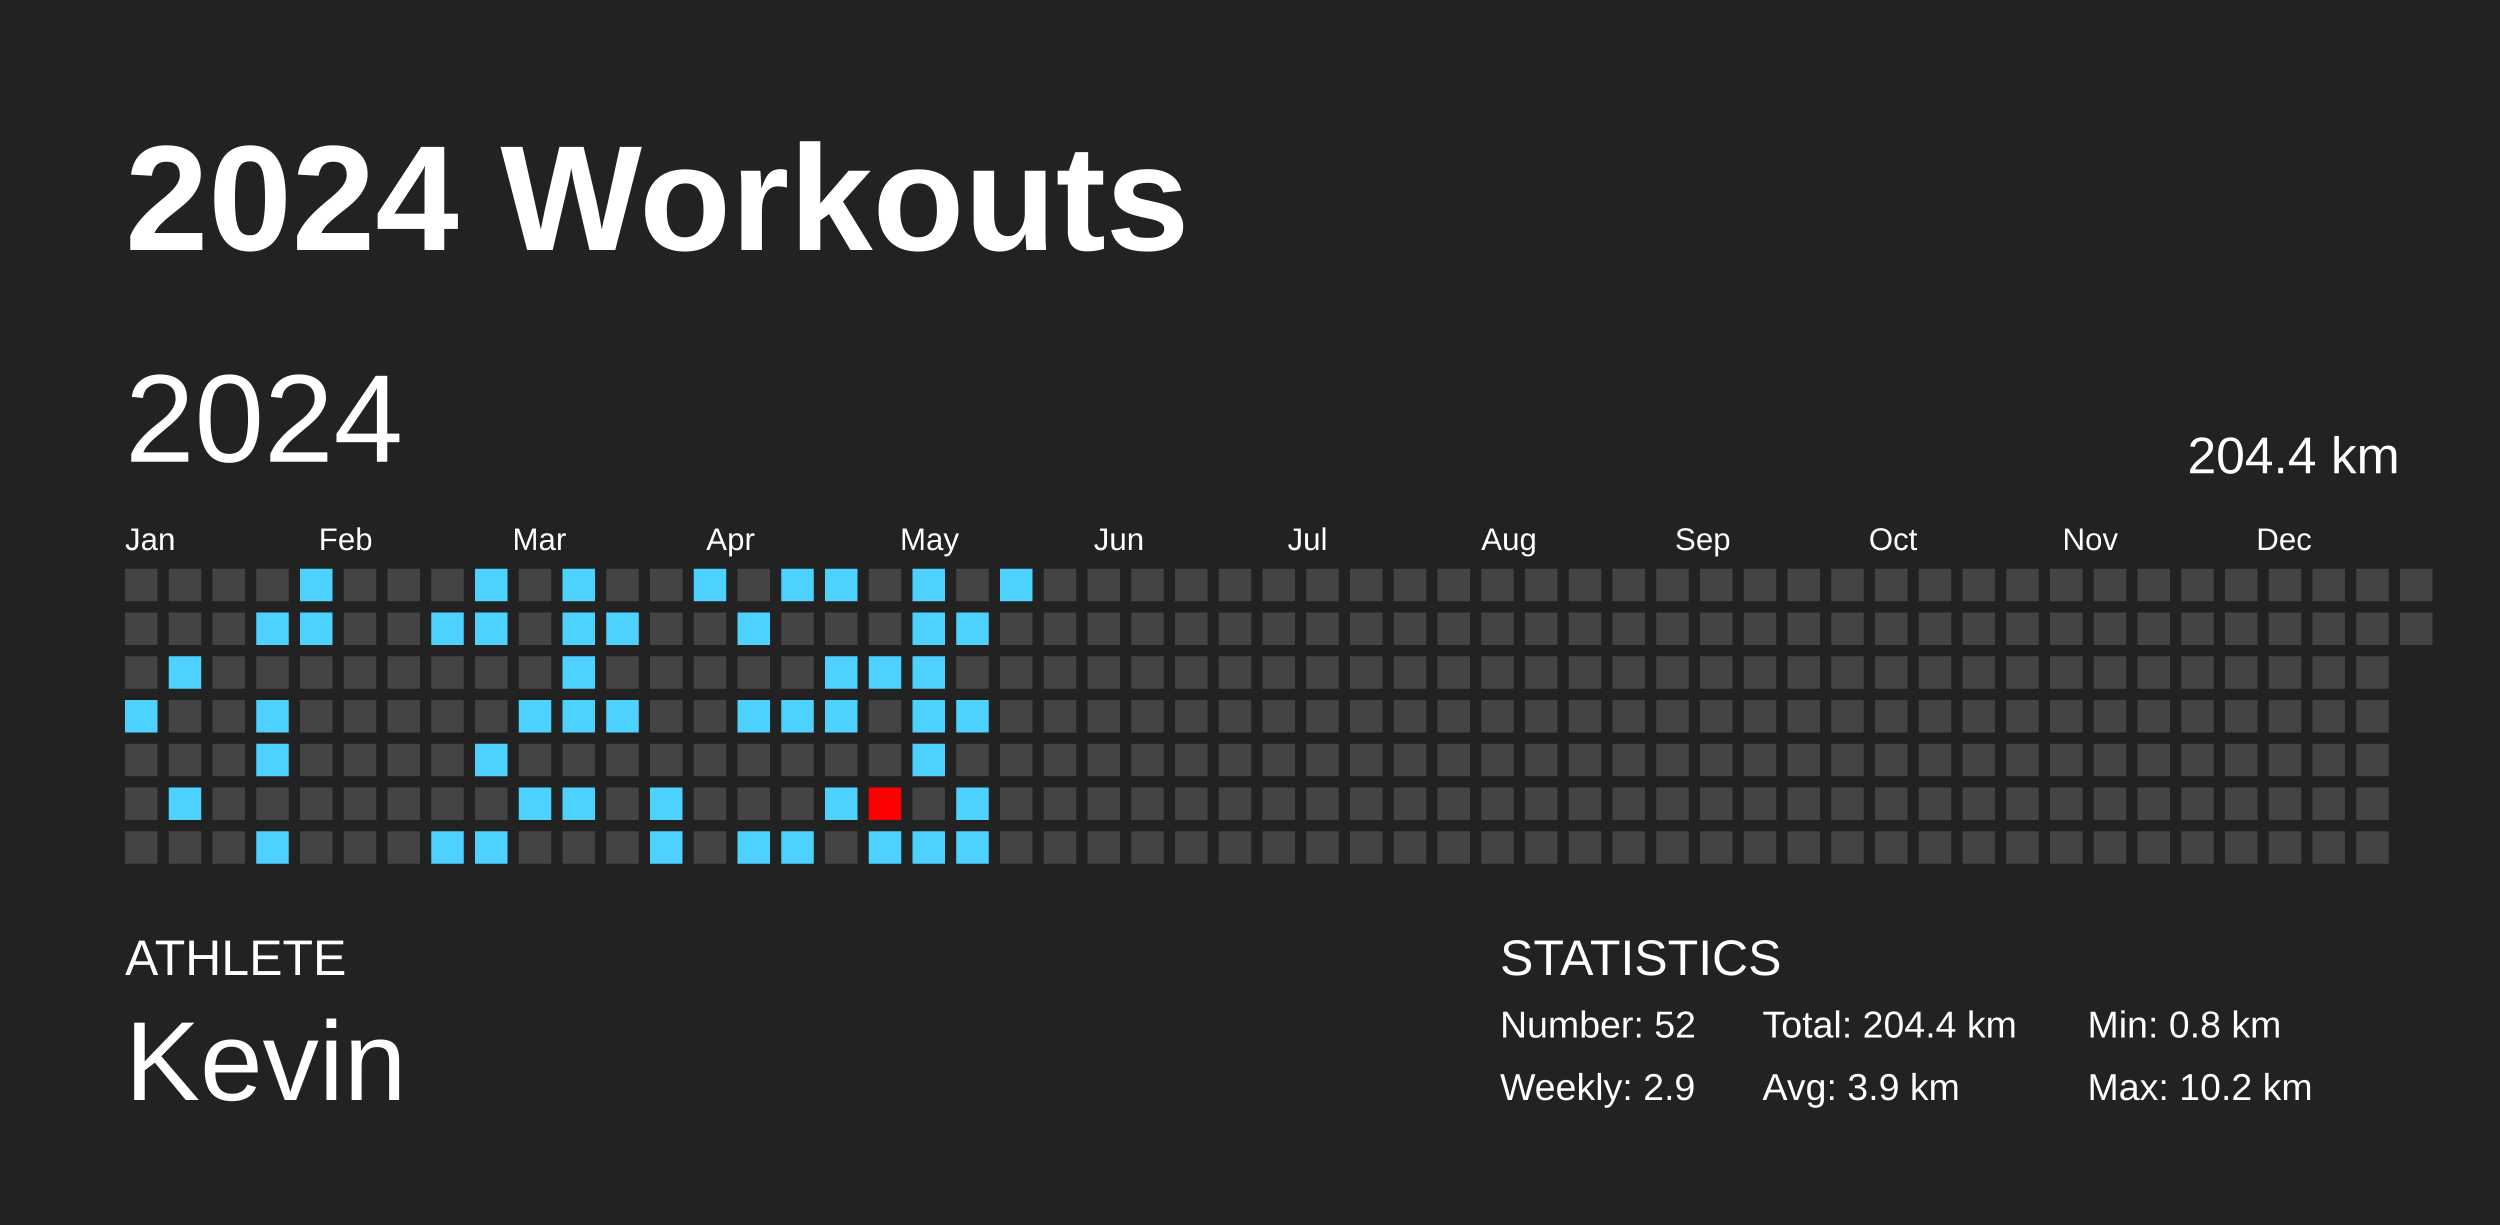
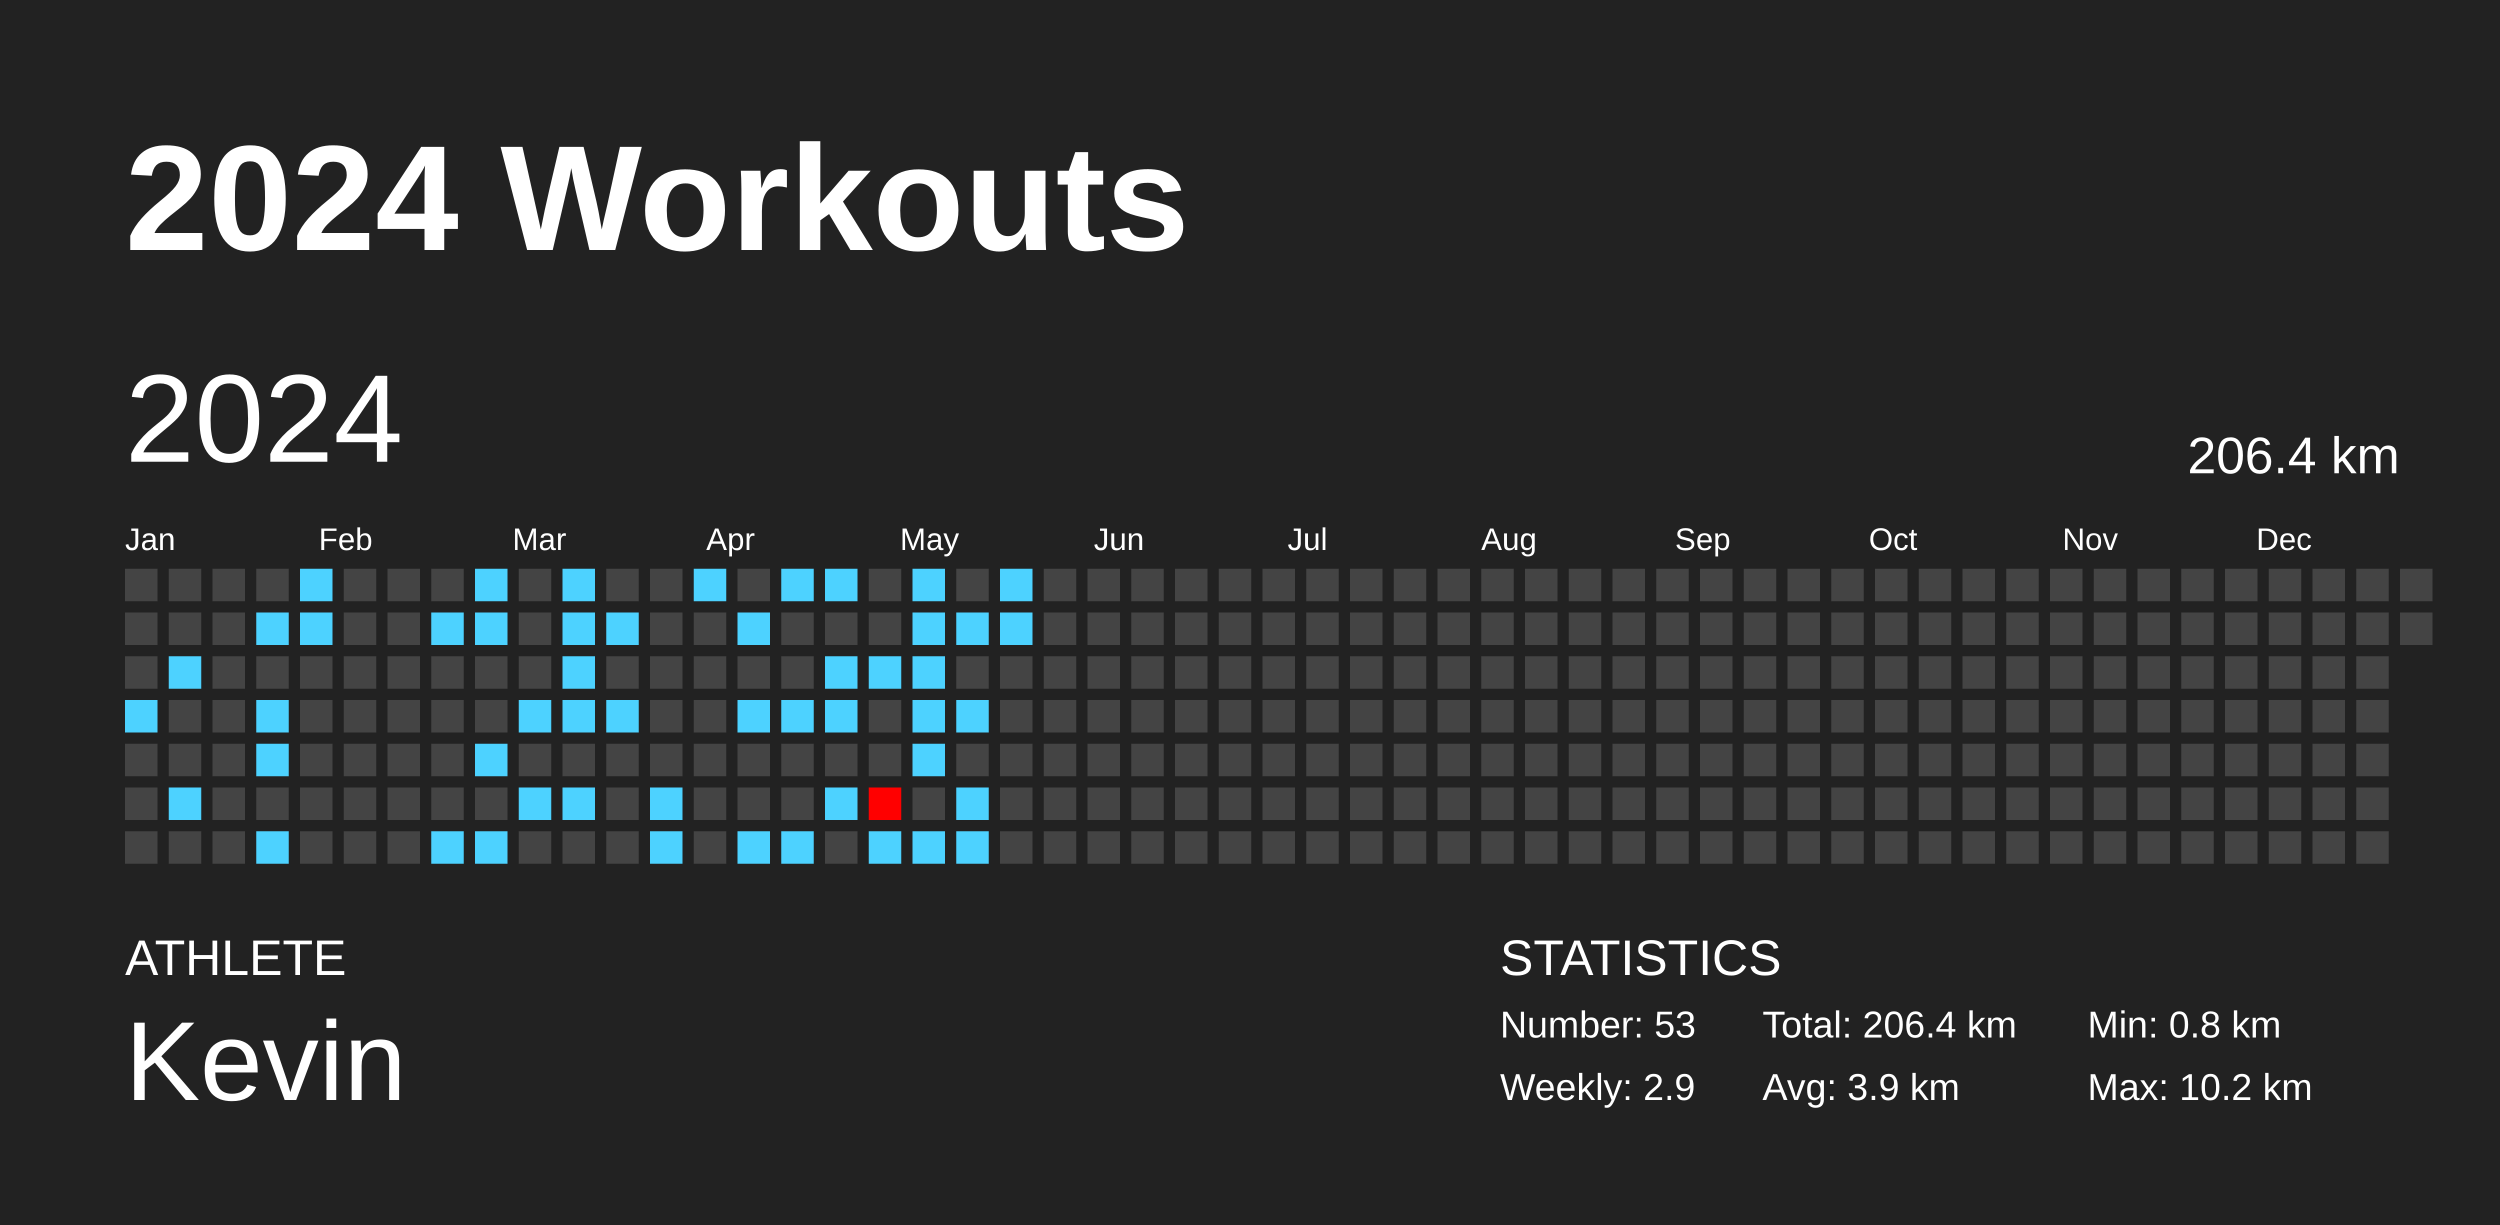
<svg xmlns="http://www.w3.org/2000/svg" baseProfile="full" height="98mm" version="1.1" viewBox="0,0,200,98" width="200mm">
  <defs />
  <rect fill="#222222" height="98" width="200" x="0" y="0" />
  <text fill="#FFFFFF" style="font-size:12px; font-family:Arial; font-weight:bold;" x="10" y="20">2024 Workouts</text>
  <text fill="#FFFFFF" style="font-size:4px; font-family:Arial" x="10" y="78">ATHLETE</text>
  <text fill="#FFFFFF" style="font-size:9px; font-family:Arial" x="10" y="88">Kevin</text>
  <text fill="#FFFFFF" style="font-size:4px; font-family:Arial" x="120" y="78">STATISTICS</text>
-   <text fill="#FFFFFF" style="font-size:3px; font-family:Arial" x="120" y="83">Number: 52</text>
+   <text fill="#FFFFFF" style="font-size:3px; font-family:Arial" x="120" y="83">Number: 53</text>
  <text fill="#FFFFFF" style="font-size:3px; font-family:Arial" x="120" y="88">Weekly: 2.9</text>
-   <text fill="#FFFFFF" style="font-size:3px; font-family:Arial" x="141" y="83">Total: 204.4 km</text>
+   <text fill="#FFFFFF" style="font-size:3px; font-family:Arial" x="141" y="83">Total: 206.4 km</text>
  <text fill="#FFFFFF" style="font-size:3px; font-family:Arial" x="141" y="88">Avg: 3.9 km</text>
  <text fill="#FFFFFF" style="font-size:3px; font-family:Arial" x="167" y="83">Min: 0.8 km</text>
  <text fill="#FFFFFF" style="font-size:3px; font-family:Arial" x="167" y="88">Max: 10.2 km</text>
  <text dominant-baseline="hanging" fill="#FFFFFF" style="font-size:10.0px; font-family:Arial;" x="10" y="30">2024</text>
-   <text dominant-baseline="hanging" fill="#FFFFFF" style="font-size:4.125px; font-family:Arial;" x="175" y="35">204.4 km</text>
+   <text dominant-baseline="hanging" fill="#FFFFFF" style="font-size:4.125px; font-family:Arial;" x="175" y="35">206.4 km</text>
  <text fill="#FFFFFF" style="font-size:2.5px; font-family:Arial" x="10.0" y="44">Jan</text>
  <text fill="#FFFFFF" style="font-size:2.5px; font-family:Arial" x="25.5" y="44">Feb</text>
  <text fill="#FFFFFF" style="font-size:2.5px; font-family:Arial" x="41.0" y="44">Mar</text>
  <text fill="#FFFFFF" style="font-size:2.5px; font-family:Arial" x="56.5" y="44">Apr</text>
  <text fill="#FFFFFF" style="font-size:2.5px; font-family:Arial" x="72.0" y="44">May</text>
  <text fill="#FFFFFF" style="font-size:2.5px; font-family:Arial" x="87.5" y="44">Jun</text>
  <text fill="#FFFFFF" style="font-size:2.5px; font-family:Arial" x="103.0" y="44">Jul</text>
  <text fill="#FFFFFF" style="font-size:2.5px; font-family:Arial" x="118.5" y="44">Aug</text>
  <text fill="#FFFFFF" style="font-size:2.5px; font-family:Arial" x="134.0" y="44">Sep</text>
  <text fill="#FFFFFF" style="font-size:2.5px; font-family:Arial" x="149.5" y="44">Oct</text>
  <text fill="#FFFFFF" style="font-size:2.5px; font-family:Arial" x="165.0" y="44">Nov</text>
  <text fill="#FFFFFF" style="font-size:2.5px; font-family:Arial" x="180.5" y="44">Dec</text>
  <rect fill="#444444" height="2.6" width="2.6" x="10.0" y="45.5" />
  <rect fill="#444444" height="2.6" width="2.6" x="10.0" y="49.0" />
  <rect fill="#444444" height="2.6" width="2.6" x="10.0" y="52.5" />
  <rect fill="#4dd2ff" height="2.6" width="2.6" x="10.0" y="56.0" />
  <rect fill="#444444" height="2.6" width="2.6" x="10.0" y="59.5" />
  <rect fill="#444444" height="2.6" width="2.6" x="10.0" y="63.0" />
  <rect fill="#444444" height="2.6" width="2.6" x="10.0" y="66.5" />
  <rect fill="#444444" height="2.6" width="2.6" x="13.5" y="45.5" />
  <rect fill="#444444" height="2.6" width="2.6" x="13.5" y="49.0" />
  <rect fill="#4dd2ff" height="2.6" width="2.6" x="13.5" y="52.5" />
  <rect fill="#444444" height="2.6" width="2.6" x="13.5" y="56.0" />
  <rect fill="#444444" height="2.6" width="2.6" x="13.5" y="59.5" />
  <rect fill="#4dd2ff" height="2.6" width="2.6" x="13.5" y="63.0" />
  <rect fill="#444444" height="2.6" width="2.6" x="13.5" y="66.5" />
  <rect fill="#444444" height="2.6" width="2.6" x="17.0" y="45.5" />
  <rect fill="#444444" height="2.6" width="2.6" x="17.0" y="49.0" />
  <rect fill="#444444" height="2.6" width="2.6" x="17.0" y="52.5" />
  <rect fill="#444444" height="2.6" width="2.6" x="17.0" y="56.0" />
  <rect fill="#444444" height="2.6" width="2.6" x="17.0" y="59.5" />
  <rect fill="#444444" height="2.6" width="2.6" x="17.0" y="63.0" />
  <rect fill="#444444" height="2.6" width="2.6" x="17.0" y="66.5" />
  <rect fill="#444444" height="2.6" width="2.6" x="20.5" y="45.5" />
  <rect fill="#4dd2ff" height="2.6" width="2.6" x="20.5" y="49.0" />
  <rect fill="#444444" height="2.6" width="2.6" x="20.5" y="52.5" />
  <rect fill="#4dd2ff" height="2.6" width="2.6" x="20.5" y="56.0" />
  <rect fill="#4dd2ff" height="2.6" width="2.6" x="20.5" y="59.5" />
  <rect fill="#444444" height="2.6" width="2.6" x="20.5" y="63.0" />
  <rect fill="#4dd2ff" height="2.6" width="2.6" x="20.5" y="66.5" />
  <rect fill="#4dd2ff" height="2.6" width="2.6" x="24.0" y="45.5" />
  <rect fill="#4dd2ff" height="2.6" width="2.6" x="24.0" y="49.0" />
  <rect fill="#444444" height="2.6" width="2.6" x="24.0" y="52.5" />
  <rect fill="#444444" height="2.6" width="2.6" x="24.0" y="56.0" />
  <rect fill="#444444" height="2.6" width="2.6" x="24.0" y="59.5" />
  <rect fill="#444444" height="2.6" width="2.6" x="24.0" y="63.0" />
  <rect fill="#444444" height="2.6" width="2.6" x="24.0" y="66.5" />
  <rect fill="#444444" height="2.6" width="2.6" x="27.5" y="45.5" />
  <rect fill="#444444" height="2.6" width="2.6" x="27.5" y="49.0" />
  <rect fill="#444444" height="2.6" width="2.6" x="27.5" y="52.5" />
  <rect fill="#444444" height="2.6" width="2.6" x="27.5" y="56.0" />
  <rect fill="#444444" height="2.6" width="2.6" x="27.5" y="59.5" />
  <rect fill="#444444" height="2.6" width="2.6" x="27.5" y="63.0" />
  <rect fill="#444444" height="2.6" width="2.6" x="27.5" y="66.5" />
  <rect fill="#444444" height="2.6" width="2.6" x="31.0" y="45.5" />
  <rect fill="#444444" height="2.6" width="2.6" x="31.0" y="49.0" />
  <rect fill="#444444" height="2.6" width="2.6" x="31.0" y="52.5" />
  <rect fill="#444444" height="2.6" width="2.6" x="31.0" y="56.0" />
  <rect fill="#444444" height="2.6" width="2.6" x="31.0" y="59.5" />
  <rect fill="#444444" height="2.6" width="2.6" x="31.0" y="63.0" />
  <rect fill="#444444" height="2.6" width="2.6" x="31.0" y="66.5" />
  <rect fill="#444444" height="2.6" width="2.6" x="34.5" y="45.5" />
  <rect fill="#4dd2ff" height="2.6" width="2.6" x="34.5" y="49.0" />
  <rect fill="#444444" height="2.6" width="2.6" x="34.5" y="52.5" />
  <rect fill="#444444" height="2.6" width="2.6" x="34.5" y="56.0" />
  <rect fill="#444444" height="2.6" width="2.6" x="34.5" y="59.5" />
  <rect fill="#444444" height="2.6" width="2.6" x="34.5" y="63.0" />
  <rect fill="#4dd2ff" height="2.6" width="2.6" x="34.5" y="66.5" />
  <rect fill="#4dd2ff" height="2.6" width="2.6" x="38.0" y="45.5" />
  <rect fill="#4dd2ff" height="2.6" width="2.6" x="38.0" y="49.0" />
  <rect fill="#444444" height="2.6" width="2.6" x="38.0" y="52.5" />
  <rect fill="#444444" height="2.6" width="2.6" x="38.0" y="56.0" />
  <rect fill="#4dd2ff" height="2.6" width="2.6" x="38.0" y="59.5" />
  <rect fill="#444444" height="2.6" width="2.6" x="38.0" y="63.0" />
  <rect fill="#4dd2ff" height="2.6" width="2.6" x="38.0" y="66.5" />
  <rect fill="#444444" height="2.6" width="2.6" x="41.5" y="45.5" />
  <rect fill="#444444" height="2.6" width="2.6" x="41.5" y="49.0" />
  <rect fill="#444444" height="2.6" width="2.6" x="41.5" y="52.5" />
  <rect fill="#4dd2ff" height="2.6" width="2.6" x="41.5" y="56.0" />
  <rect fill="#444444" height="2.6" width="2.6" x="41.5" y="59.5" />
  <rect fill="#4dd2ff" height="2.6" width="2.6" x="41.5" y="63.0" />
  <rect fill="#444444" height="2.6" width="2.6" x="41.5" y="66.5" />
  <rect fill="#4dd2ff" height="2.6" width="2.6" x="45.0" y="45.5" />
  <rect fill="#4dd2ff" height="2.6" width="2.6" x="45.0" y="49.0" />
  <rect fill="#4dd2ff" height="2.6" width="2.6" x="45.0" y="52.5" />
  <rect fill="#4dd2ff" height="2.6" width="2.6" x="45.0" y="56.0" />
  <rect fill="#444444" height="2.6" width="2.6" x="45.0" y="59.5" />
  <rect fill="#4dd2ff" height="2.6" width="2.6" x="45.0" y="63.0" />
  <rect fill="#444444" height="2.6" width="2.6" x="45.0" y="66.5" />
  <rect fill="#444444" height="2.6" width="2.6" x="48.5" y="45.5" />
  <rect fill="#4dd2ff" height="2.6" width="2.6" x="48.5" y="49.0" />
  <rect fill="#444444" height="2.6" width="2.6" x="48.5" y="52.5" />
  <rect fill="#4dd2ff" height="2.6" width="2.6" x="48.5" y="56.0" />
  <rect fill="#444444" height="2.6" width="2.6" x="48.5" y="59.5" />
  <rect fill="#444444" height="2.6" width="2.6" x="48.5" y="63.0" />
  <rect fill="#444444" height="2.6" width="2.6" x="48.5" y="66.5" />
  <rect fill="#444444" height="2.6" width="2.6" x="52.0" y="45.5" />
  <rect fill="#444444" height="2.6" width="2.6" x="52.0" y="49.0" />
  <rect fill="#444444" height="2.6" width="2.6" x="52.0" y="52.5" />
  <rect fill="#444444" height="2.6" width="2.6" x="52.0" y="56.0" />
  <rect fill="#444444" height="2.6" width="2.6" x="52.0" y="59.5" />
  <rect fill="#4dd2ff" height="2.6" width="2.6" x="52.0" y="63.0" />
  <rect fill="#4dd2ff" height="2.6" width="2.6" x="52.0" y="66.5" />
  <rect fill="#4dd2ff" height="2.6" width="2.6" x="55.5" y="45.5" />
  <rect fill="#444444" height="2.6" width="2.6" x="55.5" y="49.0" />
  <rect fill="#444444" height="2.6" width="2.6" x="55.5" y="52.5" />
  <rect fill="#444444" height="2.6" width="2.6" x="55.5" y="56.0" />
  <rect fill="#444444" height="2.6" width="2.6" x="55.5" y="59.5" />
  <rect fill="#444444" height="2.6" width="2.6" x="55.5" y="63.0" />
  <rect fill="#444444" height="2.6" width="2.6" x="55.5" y="66.5" />
  <rect fill="#444444" height="2.6" width="2.6" x="59.0" y="45.5" />
  <rect fill="#4dd2ff" height="2.6" width="2.6" x="59.0" y="49.0" />
  <rect fill="#444444" height="2.6" width="2.6" x="59.0" y="52.5" />
  <rect fill="#4dd2ff" height="2.6" width="2.6" x="59.0" y="56.0" />
  <rect fill="#444444" height="2.6" width="2.6" x="59.0" y="59.5" />
  <rect fill="#444444" height="2.6" width="2.6" x="59.0" y="63.0" />
  <rect fill="#4dd2ff" height="2.6" width="2.6" x="59.0" y="66.5" />
  <rect fill="#4dd2ff" height="2.6" width="2.6" x="62.5" y="45.5" />
  <rect fill="#444444" height="2.6" width="2.6" x="62.5" y="49.0" />
  <rect fill="#444444" height="2.6" width="2.6" x="62.5" y="52.5" />
  <rect fill="#4dd2ff" height="2.6" width="2.6" x="62.5" y="56.0" />
  <rect fill="#444444" height="2.6" width="2.6" x="62.5" y="59.5" />
  <rect fill="#444444" height="2.6" width="2.6" x="62.5" y="63.0" />
  <rect fill="#4dd2ff" height="2.6" width="2.6" x="62.5" y="66.5" />
  <rect fill="#4dd2ff" height="2.6" width="2.6" x="66.0" y="45.5" />
  <rect fill="#444444" height="2.6" width="2.6" x="66.0" y="49.0" />
  <rect fill="#4dd2ff" height="2.6" width="2.6" x="66.0" y="52.5" />
  <rect fill="#4dd2ff" height="2.6" width="2.6" x="66.0" y="56.0" />
  <rect fill="#444444" height="2.6" width="2.6" x="66.0" y="59.5" />
  <rect fill="#4dd2ff" height="2.6" width="2.6" x="66.0" y="63.0" />
  <rect fill="#444444" height="2.6" width="2.6" x="66.0" y="66.5" />
  <rect fill="#444444" height="2.6" width="2.6" x="69.5" y="45.5" />
  <rect fill="#444444" height="2.6" width="2.6" x="69.5" y="49.0" />
  <rect fill="#4dd2ff" height="2.6" width="2.6" x="69.5" y="52.5" />
  <rect fill="#444444" height="2.6" width="2.6" x="69.5" y="56.0" />
  <rect fill="#444444" height="2.6" width="2.6" x="69.5" y="59.5" />
  <rect fill="#ff0000" height="2.6" width="2.6" x="69.5" y="63.0" />
  <rect fill="#4dd2ff" height="2.6" width="2.6" x="69.5" y="66.5" />
  <rect fill="#4dd2ff" height="2.6" width="2.6" x="73.0" y="45.5" />
  <rect fill="#4dd2ff" height="2.6" width="2.6" x="73.0" y="49.0" />
  <rect fill="#4dd2ff" height="2.6" width="2.6" x="73.0" y="52.5" />
  <rect fill="#4dd2ff" height="2.6" width="2.6" x="73.0" y="56.0" />
  <rect fill="#4dd2ff" height="2.6" width="2.6" x="73.0" y="59.5" />
  <rect fill="#444444" height="2.6" width="2.6" x="73.0" y="63.0" />
  <rect fill="#4dd2ff" height="2.6" width="2.6" x="73.0" y="66.5" />
  <rect fill="#444444" height="2.6" width="2.6" x="76.5" y="45.5" />
  <rect fill="#4dd2ff" height="2.6" width="2.6" x="76.5" y="49.0" />
  <rect fill="#444444" height="2.6" width="2.6" x="76.5" y="52.5" />
  <rect fill="#4dd2ff" height="2.6" width="2.6" x="76.5" y="56.0" />
  <rect fill="#444444" height="2.6" width="2.6" x="76.5" y="59.5" />
  <rect fill="#4dd2ff" height="2.6" width="2.6" x="76.5" y="63.0" />
  <rect fill="#4dd2ff" height="2.6" width="2.6" x="76.5" y="66.5" />
  <rect fill="#4dd2ff" height="2.6" width="2.6" x="80.0" y="45.5" />
-   <rect fill="#444444" height="2.6" width="2.6" x="80.0" y="49.0" />
+   <rect fill="#4dd2ff" height="2.6" width="2.6" x="80.0" y="49.0" />
  <rect fill="#444444" height="2.6" width="2.6" x="80.0" y="52.5" />
  <rect fill="#444444" height="2.6" width="2.6" x="80.0" y="56.0" />
  <rect fill="#444444" height="2.6" width="2.6" x="80.0" y="59.5" />
  <rect fill="#444444" height="2.6" width="2.6" x="80.0" y="63.0" />
  <rect fill="#444444" height="2.6" width="2.6" x="80.0" y="66.5" />
  <rect fill="#444444" height="2.6" width="2.6" x="83.5" y="45.5" />
  <rect fill="#444444" height="2.6" width="2.6" x="83.5" y="49.0" />
  <rect fill="#444444" height="2.6" width="2.6" x="83.5" y="52.5" />
  <rect fill="#444444" height="2.6" width="2.6" x="83.5" y="56.0" />
  <rect fill="#444444" height="2.6" width="2.6" x="83.5" y="59.5" />
  <rect fill="#444444" height="2.6" width="2.6" x="83.5" y="63.0" />
  <rect fill="#444444" height="2.6" width="2.6" x="83.5" y="66.5" />
  <rect fill="#444444" height="2.6" width="2.6" x="87.0" y="45.5" />
  <rect fill="#444444" height="2.6" width="2.6" x="87.0" y="49.0" />
  <rect fill="#444444" height="2.6" width="2.6" x="87.0" y="52.5" />
  <rect fill="#444444" height="2.6" width="2.6" x="87.0" y="56.0" />
  <rect fill="#444444" height="2.6" width="2.6" x="87.0" y="59.5" />
  <rect fill="#444444" height="2.6" width="2.6" x="87.0" y="63.0" />
  <rect fill="#444444" height="2.6" width="2.6" x="87.0" y="66.5" />
  <rect fill="#444444" height="2.6" width="2.6" x="90.5" y="45.5" />
  <rect fill="#444444" height="2.6" width="2.6" x="90.5" y="49.0" />
  <rect fill="#444444" height="2.6" width="2.6" x="90.5" y="52.5" />
  <rect fill="#444444" height="2.6" width="2.6" x="90.5" y="56.0" />
  <rect fill="#444444" height="2.6" width="2.6" x="90.5" y="59.5" />
  <rect fill="#444444" height="2.6" width="2.6" x="90.5" y="63.0" />
  <rect fill="#444444" height="2.6" width="2.6" x="90.5" y="66.5" />
  <rect fill="#444444" height="2.6" width="2.6" x="94.0" y="45.5" />
  <rect fill="#444444" height="2.6" width="2.6" x="94.0" y="49.0" />
  <rect fill="#444444" height="2.6" width="2.6" x="94.0" y="52.5" />
  <rect fill="#444444" height="2.6" width="2.6" x="94.0" y="56.0" />
  <rect fill="#444444" height="2.6" width="2.6" x="94.0" y="59.5" />
  <rect fill="#444444" height="2.6" width="2.6" x="94.0" y="63.0" />
  <rect fill="#444444" height="2.6" width="2.6" x="94.0" y="66.5" />
  <rect fill="#444444" height="2.6" width="2.6" x="97.5" y="45.5" />
  <rect fill="#444444" height="2.6" width="2.6" x="97.5" y="49.0" />
  <rect fill="#444444" height="2.6" width="2.6" x="97.5" y="52.5" />
  <rect fill="#444444" height="2.6" width="2.6" x="97.5" y="56.0" />
  <rect fill="#444444" height="2.6" width="2.6" x="97.5" y="59.5" />
  <rect fill="#444444" height="2.6" width="2.6" x="97.5" y="63.0" />
  <rect fill="#444444" height="2.6" width="2.6" x="97.5" y="66.5" />
  <rect fill="#444444" height="2.6" width="2.6" x="101.0" y="45.5" />
  <rect fill="#444444" height="2.6" width="2.6" x="101.0" y="49.0" />
  <rect fill="#444444" height="2.6" width="2.6" x="101.0" y="52.5" />
  <rect fill="#444444" height="2.6" width="2.6" x="101.0" y="56.0" />
  <rect fill="#444444" height="2.6" width="2.6" x="101.0" y="59.5" />
  <rect fill="#444444" height="2.6" width="2.6" x="101.0" y="63.0" />
  <rect fill="#444444" height="2.6" width="2.6" x="101.0" y="66.5" />
  <rect fill="#444444" height="2.6" width="2.6" x="104.5" y="45.5" />
  <rect fill="#444444" height="2.6" width="2.6" x="104.5" y="49.0" />
  <rect fill="#444444" height="2.6" width="2.6" x="104.5" y="52.5" />
  <rect fill="#444444" height="2.6" width="2.6" x="104.5" y="56.0" />
  <rect fill="#444444" height="2.6" width="2.6" x="104.5" y="59.5" />
  <rect fill="#444444" height="2.6" width="2.6" x="104.5" y="63.0" />
  <rect fill="#444444" height="2.6" width="2.6" x="104.5" y="66.5" />
  <rect fill="#444444" height="2.6" width="2.6" x="108.0" y="45.5" />
  <rect fill="#444444" height="2.6" width="2.6" x="108.0" y="49.0" />
  <rect fill="#444444" height="2.6" width="2.6" x="108.0" y="52.5" />
  <rect fill="#444444" height="2.6" width="2.6" x="108.0" y="56.0" />
  <rect fill="#444444" height="2.6" width="2.6" x="108.0" y="59.5" />
  <rect fill="#444444" height="2.6" width="2.6" x="108.0" y="63.0" />
  <rect fill="#444444" height="2.6" width="2.6" x="108.0" y="66.5" />
  <rect fill="#444444" height="2.6" width="2.6" x="111.5" y="45.5" />
  <rect fill="#444444" height="2.6" width="2.6" x="111.5" y="49.0" />
  <rect fill="#444444" height="2.6" width="2.6" x="111.5" y="52.5" />
  <rect fill="#444444" height="2.6" width="2.6" x="111.5" y="56.0" />
  <rect fill="#444444" height="2.6" width="2.6" x="111.5" y="59.5" />
  <rect fill="#444444" height="2.6" width="2.6" x="111.5" y="63.0" />
  <rect fill="#444444" height="2.6" width="2.6" x="111.5" y="66.5" />
  <rect fill="#444444" height="2.6" width="2.6" x="115.0" y="45.5" />
  <rect fill="#444444" height="2.6" width="2.6" x="115.0" y="49.0" />
  <rect fill="#444444" height="2.6" width="2.6" x="115.0" y="52.5" />
  <rect fill="#444444" height="2.6" width="2.6" x="115.0" y="56.0" />
  <rect fill="#444444" height="2.6" width="2.6" x="115.0" y="59.5" />
  <rect fill="#444444" height="2.6" width="2.6" x="115.0" y="63.0" />
  <rect fill="#444444" height="2.6" width="2.6" x="115.0" y="66.5" />
  <rect fill="#444444" height="2.6" width="2.6" x="118.5" y="45.5" />
  <rect fill="#444444" height="2.6" width="2.6" x="118.5" y="49.0" />
  <rect fill="#444444" height="2.6" width="2.6" x="118.5" y="52.5" />
  <rect fill="#444444" height="2.6" width="2.6" x="118.5" y="56.0" />
  <rect fill="#444444" height="2.6" width="2.6" x="118.5" y="59.5" />
  <rect fill="#444444" height="2.6" width="2.6" x="118.5" y="63.0" />
  <rect fill="#444444" height="2.6" width="2.6" x="118.5" y="66.5" />
  <rect fill="#444444" height="2.6" width="2.6" x="122.0" y="45.5" />
  <rect fill="#444444" height="2.6" width="2.6" x="122.0" y="49.0" />
  <rect fill="#444444" height="2.6" width="2.6" x="122.0" y="52.5" />
  <rect fill="#444444" height="2.6" width="2.6" x="122.0" y="56.0" />
  <rect fill="#444444" height="2.6" width="2.6" x="122.0" y="59.5" />
  <rect fill="#444444" height="2.6" width="2.6" x="122.0" y="63.0" />
  <rect fill="#444444" height="2.6" width="2.6" x="122.0" y="66.5" />
  <rect fill="#444444" height="2.6" width="2.6" x="125.5" y="45.5" />
  <rect fill="#444444" height="2.6" width="2.6" x="125.5" y="49.0" />
  <rect fill="#444444" height="2.6" width="2.6" x="125.5" y="52.5" />
  <rect fill="#444444" height="2.6" width="2.6" x="125.5" y="56.0" />
  <rect fill="#444444" height="2.6" width="2.6" x="125.5" y="59.5" />
  <rect fill="#444444" height="2.6" width="2.6" x="125.5" y="63.0" />
  <rect fill="#444444" height="2.6" width="2.6" x="125.5" y="66.5" />
  <rect fill="#444444" height="2.6" width="2.6" x="129.0" y="45.5" />
  <rect fill="#444444" height="2.6" width="2.6" x="129.0" y="49.0" />
  <rect fill="#444444" height="2.6" width="2.6" x="129.0" y="52.5" />
  <rect fill="#444444" height="2.6" width="2.6" x="129.0" y="56.0" />
  <rect fill="#444444" height="2.6" width="2.6" x="129.0" y="59.5" />
  <rect fill="#444444" height="2.6" width="2.6" x="129.0" y="63.0" />
  <rect fill="#444444" height="2.6" width="2.6" x="129.0" y="66.5" />
  <rect fill="#444444" height="2.6" width="2.6" x="132.5" y="45.5" />
  <rect fill="#444444" height="2.6" width="2.6" x="132.5" y="49.0" />
  <rect fill="#444444" height="2.6" width="2.6" x="132.5" y="52.5" />
  <rect fill="#444444" height="2.6" width="2.6" x="132.5" y="56.0" />
  <rect fill="#444444" height="2.6" width="2.6" x="132.5" y="59.5" />
  <rect fill="#444444" height="2.6" width="2.6" x="132.5" y="63.0" />
  <rect fill="#444444" height="2.6" width="2.6" x="132.5" y="66.5" />
  <rect fill="#444444" height="2.6" width="2.6" x="136.0" y="45.5" />
  <rect fill="#444444" height="2.6" width="2.6" x="136.0" y="49.0" />
  <rect fill="#444444" height="2.6" width="2.6" x="136.0" y="52.5" />
  <rect fill="#444444" height="2.6" width="2.6" x="136.0" y="56.0" />
  <rect fill="#444444" height="2.6" width="2.6" x="136.0" y="59.5" />
  <rect fill="#444444" height="2.6" width="2.6" x="136.0" y="63.0" />
  <rect fill="#444444" height="2.6" width="2.6" x="136.0" y="66.5" />
  <rect fill="#444444" height="2.6" width="2.6" x="139.5" y="45.5" />
  <rect fill="#444444" height="2.6" width="2.6" x="139.5" y="49.0" />
  <rect fill="#444444" height="2.6" width="2.6" x="139.5" y="52.5" />
  <rect fill="#444444" height="2.6" width="2.6" x="139.5" y="56.0" />
  <rect fill="#444444" height="2.6" width="2.6" x="139.5" y="59.5" />
  <rect fill="#444444" height="2.6" width="2.6" x="139.5" y="63.0" />
  <rect fill="#444444" height="2.6" width="2.6" x="139.5" y="66.5" />
  <rect fill="#444444" height="2.6" width="2.6" x="143.0" y="45.5" />
  <rect fill="#444444" height="2.6" width="2.6" x="143.0" y="49.0" />
  <rect fill="#444444" height="2.6" width="2.6" x="143.0" y="52.5" />
  <rect fill="#444444" height="2.6" width="2.6" x="143.0" y="56.0" />
  <rect fill="#444444" height="2.6" width="2.6" x="143.0" y="59.5" />
  <rect fill="#444444" height="2.6" width="2.6" x="143.0" y="63.0" />
  <rect fill="#444444" height="2.6" width="2.6" x="143.0" y="66.5" />
  <rect fill="#444444" height="2.6" width="2.6" x="146.5" y="45.5" />
  <rect fill="#444444" height="2.6" width="2.6" x="146.5" y="49.0" />
  <rect fill="#444444" height="2.6" width="2.6" x="146.5" y="52.5" />
  <rect fill="#444444" height="2.6" width="2.6" x="146.5" y="56.0" />
  <rect fill="#444444" height="2.6" width="2.6" x="146.5" y="59.5" />
  <rect fill="#444444" height="2.6" width="2.6" x="146.5" y="63.0" />
  <rect fill="#444444" height="2.6" width="2.6" x="146.5" y="66.5" />
  <rect fill="#444444" height="2.6" width="2.6" x="150.0" y="45.5" />
  <rect fill="#444444" height="2.6" width="2.6" x="150.0" y="49.0" />
  <rect fill="#444444" height="2.6" width="2.6" x="150.0" y="52.5" />
  <rect fill="#444444" height="2.6" width="2.6" x="150.0" y="56.0" />
  <rect fill="#444444" height="2.6" width="2.6" x="150.0" y="59.5" />
  <rect fill="#444444" height="2.6" width="2.6" x="150.0" y="63.0" />
  <rect fill="#444444" height="2.6" width="2.6" x="150.0" y="66.5" />
  <rect fill="#444444" height="2.6" width="2.6" x="153.5" y="45.5" />
  <rect fill="#444444" height="2.6" width="2.6" x="153.5" y="49.0" />
  <rect fill="#444444" height="2.6" width="2.6" x="153.5" y="52.5" />
  <rect fill="#444444" height="2.6" width="2.6" x="153.5" y="56.0" />
  <rect fill="#444444" height="2.6" width="2.6" x="153.5" y="59.5" />
  <rect fill="#444444" height="2.6" width="2.6" x="153.5" y="63.0" />
  <rect fill="#444444" height="2.6" width="2.6" x="153.5" y="66.5" />
  <rect fill="#444444" height="2.6" width="2.6" x="157.0" y="45.5" />
  <rect fill="#444444" height="2.6" width="2.6" x="157.0" y="49.0" />
  <rect fill="#444444" height="2.6" width="2.6" x="157.0" y="52.5" />
  <rect fill="#444444" height="2.6" width="2.6" x="157.0" y="56.0" />
  <rect fill="#444444" height="2.6" width="2.6" x="157.0" y="59.5" />
  <rect fill="#444444" height="2.6" width="2.6" x="157.0" y="63.0" />
  <rect fill="#444444" height="2.6" width="2.6" x="157.0" y="66.5" />
  <rect fill="#444444" height="2.6" width="2.6" x="160.5" y="45.5" />
  <rect fill="#444444" height="2.6" width="2.6" x="160.5" y="49.0" />
  <rect fill="#444444" height="2.6" width="2.6" x="160.5" y="52.5" />
  <rect fill="#444444" height="2.6" width="2.6" x="160.5" y="56.0" />
  <rect fill="#444444" height="2.6" width="2.6" x="160.5" y="59.5" />
  <rect fill="#444444" height="2.6" width="2.6" x="160.5" y="63.0" />
  <rect fill="#444444" height="2.6" width="2.6" x="160.5" y="66.5" />
  <rect fill="#444444" height="2.6" width="2.6" x="164.0" y="45.5" />
  <rect fill="#444444" height="2.6" width="2.6" x="164.0" y="49.0" />
  <rect fill="#444444" height="2.6" width="2.6" x="164.0" y="52.5" />
  <rect fill="#444444" height="2.6" width="2.6" x="164.0" y="56.0" />
  <rect fill="#444444" height="2.6" width="2.6" x="164.0" y="59.5" />
  <rect fill="#444444" height="2.6" width="2.6" x="164.0" y="63.0" />
  <rect fill="#444444" height="2.6" width="2.6" x="164.0" y="66.5" />
  <rect fill="#444444" height="2.6" width="2.6" x="167.5" y="45.5" />
  <rect fill="#444444" height="2.6" width="2.6" x="167.5" y="49.0" />
  <rect fill="#444444" height="2.6" width="2.6" x="167.5" y="52.5" />
  <rect fill="#444444" height="2.6" width="2.6" x="167.5" y="56.0" />
  <rect fill="#444444" height="2.6" width="2.6" x="167.5" y="59.5" />
  <rect fill="#444444" height="2.6" width="2.6" x="167.5" y="63.0" />
  <rect fill="#444444" height="2.6" width="2.6" x="167.5" y="66.5" />
  <rect fill="#444444" height="2.6" width="2.6" x="171.0" y="45.5" />
  <rect fill="#444444" height="2.6" width="2.6" x="171.0" y="49.0" />
  <rect fill="#444444" height="2.6" width="2.6" x="171.0" y="52.5" />
  <rect fill="#444444" height="2.6" width="2.6" x="171.0" y="56.0" />
  <rect fill="#444444" height="2.6" width="2.6" x="171.0" y="59.5" />
  <rect fill="#444444" height="2.6" width="2.6" x="171.0" y="63.0" />
  <rect fill="#444444" height="2.6" width="2.6" x="171.0" y="66.5" />
  <rect fill="#444444" height="2.6" width="2.6" x="174.5" y="45.5" />
  <rect fill="#444444" height="2.6" width="2.6" x="174.5" y="49.0" />
  <rect fill="#444444" height="2.6" width="2.6" x="174.5" y="52.5" />
  <rect fill="#444444" height="2.6" width="2.6" x="174.5" y="56.0" />
  <rect fill="#444444" height="2.6" width="2.6" x="174.5" y="59.5" />
  <rect fill="#444444" height="2.6" width="2.6" x="174.5" y="63.0" />
  <rect fill="#444444" height="2.6" width="2.6" x="174.5" y="66.5" />
  <rect fill="#444444" height="2.6" width="2.6" x="178.0" y="45.5" />
  <rect fill="#444444" height="2.6" width="2.6" x="178.0" y="49.0" />
  <rect fill="#444444" height="2.6" width="2.6" x="178.0" y="52.5" />
  <rect fill="#444444" height="2.6" width="2.6" x="178.0" y="56.0" />
  <rect fill="#444444" height="2.6" width="2.6" x="178.0" y="59.5" />
  <rect fill="#444444" height="2.6" width="2.6" x="178.0" y="63.0" />
  <rect fill="#444444" height="2.6" width="2.6" x="178.0" y="66.5" />
  <rect fill="#444444" height="2.6" width="2.6" x="181.5" y="45.5" />
  <rect fill="#444444" height="2.6" width="2.6" x="181.5" y="49.0" />
  <rect fill="#444444" height="2.6" width="2.6" x="181.5" y="52.5" />
  <rect fill="#444444" height="2.6" width="2.6" x="181.5" y="56.0" />
  <rect fill="#444444" height="2.6" width="2.6" x="181.5" y="59.5" />
  <rect fill="#444444" height="2.6" width="2.6" x="181.5" y="63.0" />
  <rect fill="#444444" height="2.6" width="2.6" x="181.5" y="66.5" />
  <rect fill="#444444" height="2.6" width="2.6" x="185.0" y="45.5" />
  <rect fill="#444444" height="2.6" width="2.6" x="185.0" y="49.0" />
  <rect fill="#444444" height="2.6" width="2.6" x="185.0" y="52.5" />
  <rect fill="#444444" height="2.6" width="2.6" x="185.0" y="56.0" />
  <rect fill="#444444" height="2.6" width="2.6" x="185.0" y="59.5" />
  <rect fill="#444444" height="2.6" width="2.6" x="185.0" y="63.0" />
  <rect fill="#444444" height="2.6" width="2.6" x="185.0" y="66.5" />
  <rect fill="#444444" height="2.6" width="2.6" x="188.5" y="45.5" />
  <rect fill="#444444" height="2.6" width="2.6" x="188.5" y="49.0" />
  <rect fill="#444444" height="2.6" width="2.6" x="188.5" y="52.5" />
  <rect fill="#444444" height="2.6" width="2.6" x="188.5" y="56.0" />
  <rect fill="#444444" height="2.6" width="2.6" x="188.5" y="59.5" />
  <rect fill="#444444" height="2.6" width="2.6" x="188.5" y="63.0" />
  <rect fill="#444444" height="2.6" width="2.6" x="188.5" y="66.5" />
  <rect fill="#444444" height="2.6" width="2.6" x="192.0" y="45.5" />
  <rect fill="#444444" height="2.6" width="2.6" x="192.0" y="49.0" />
</svg>
